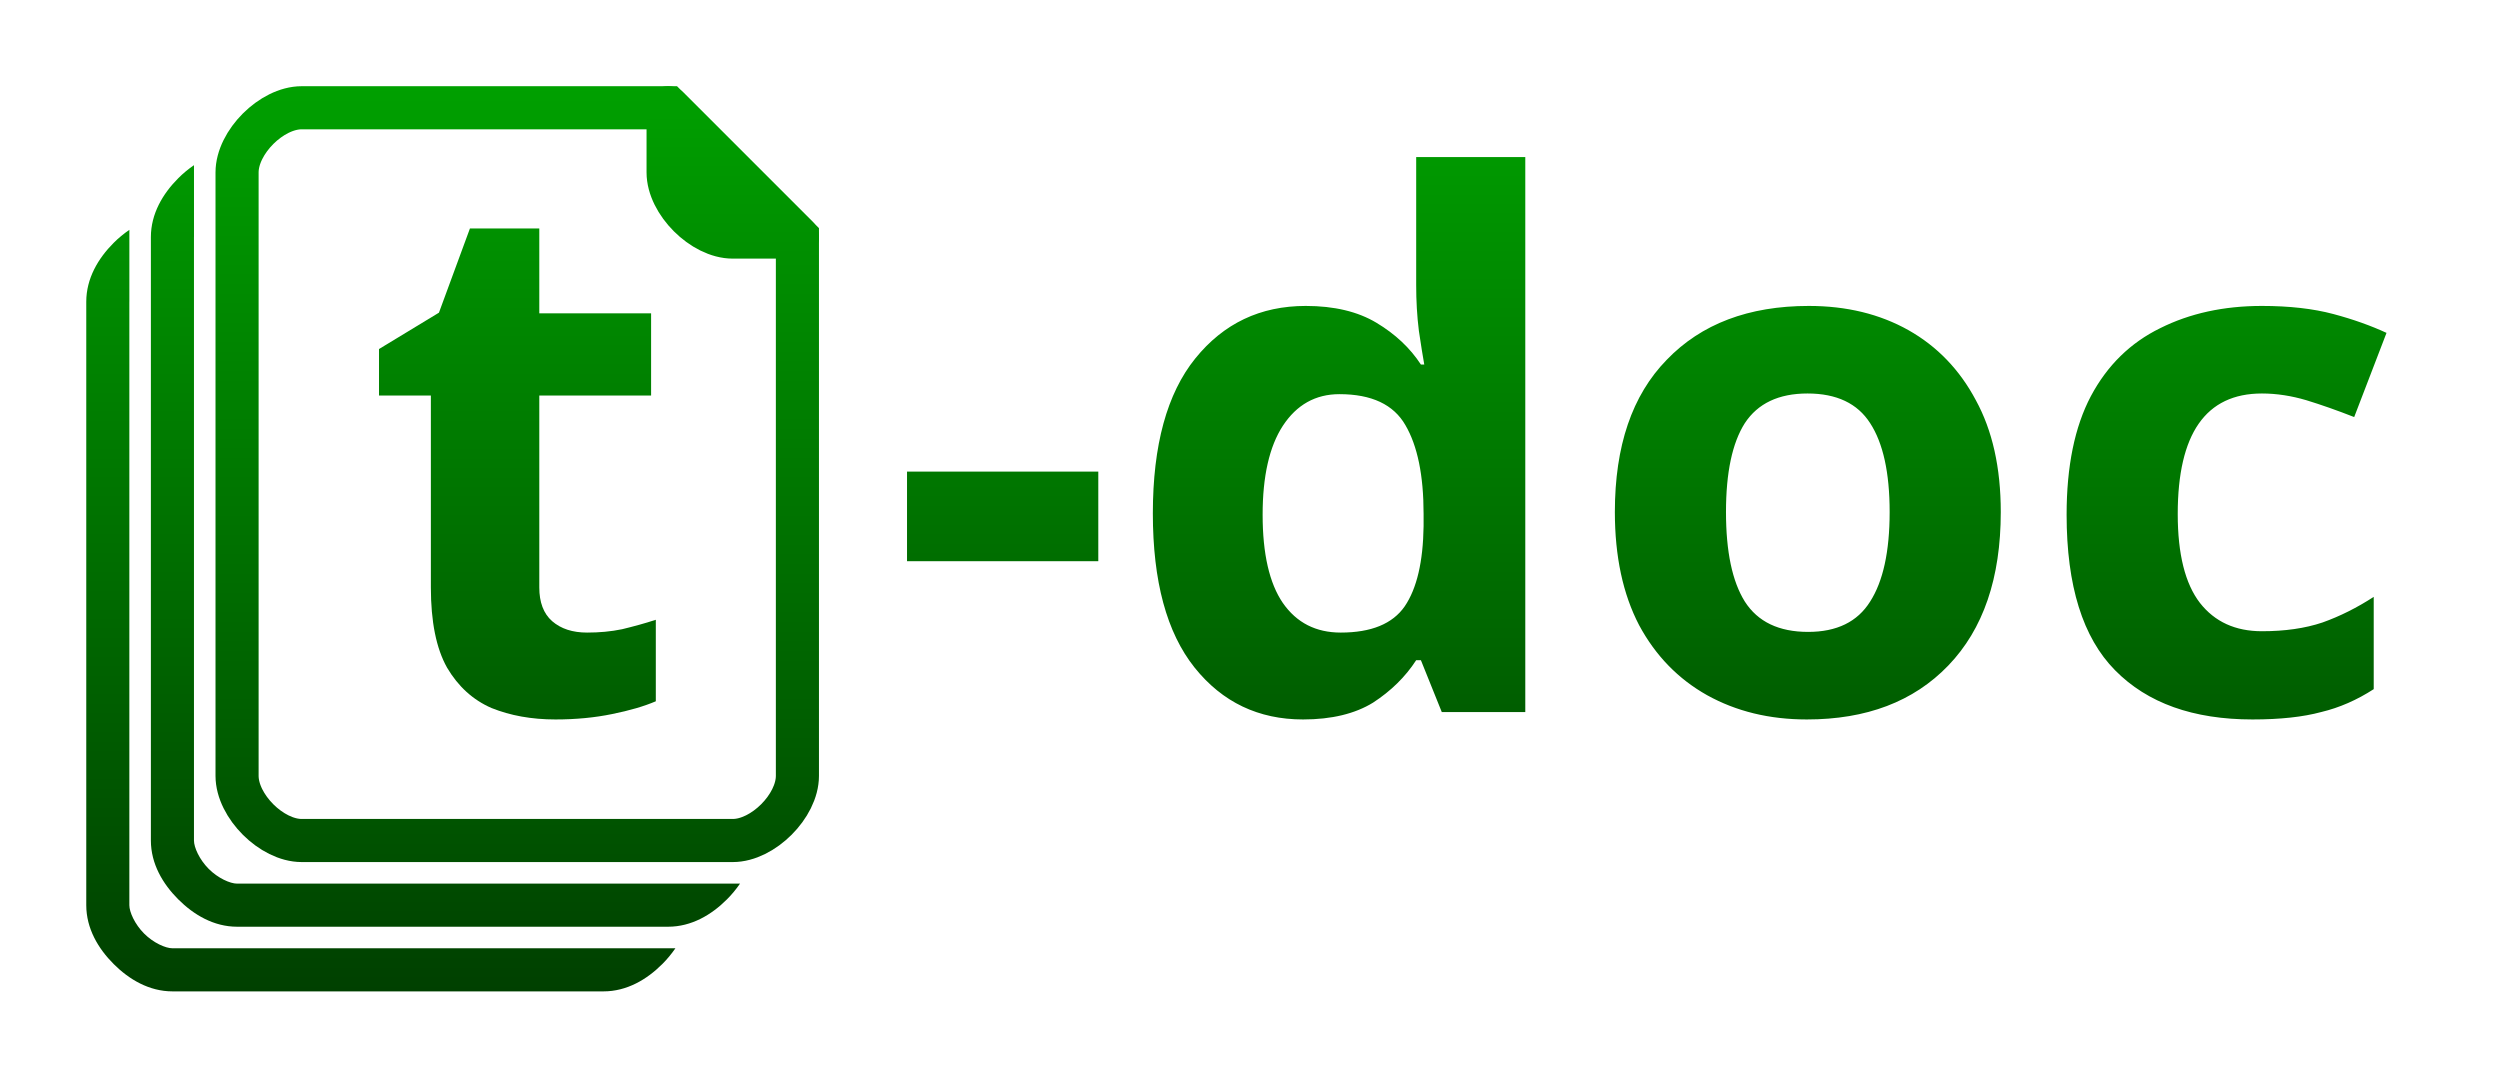
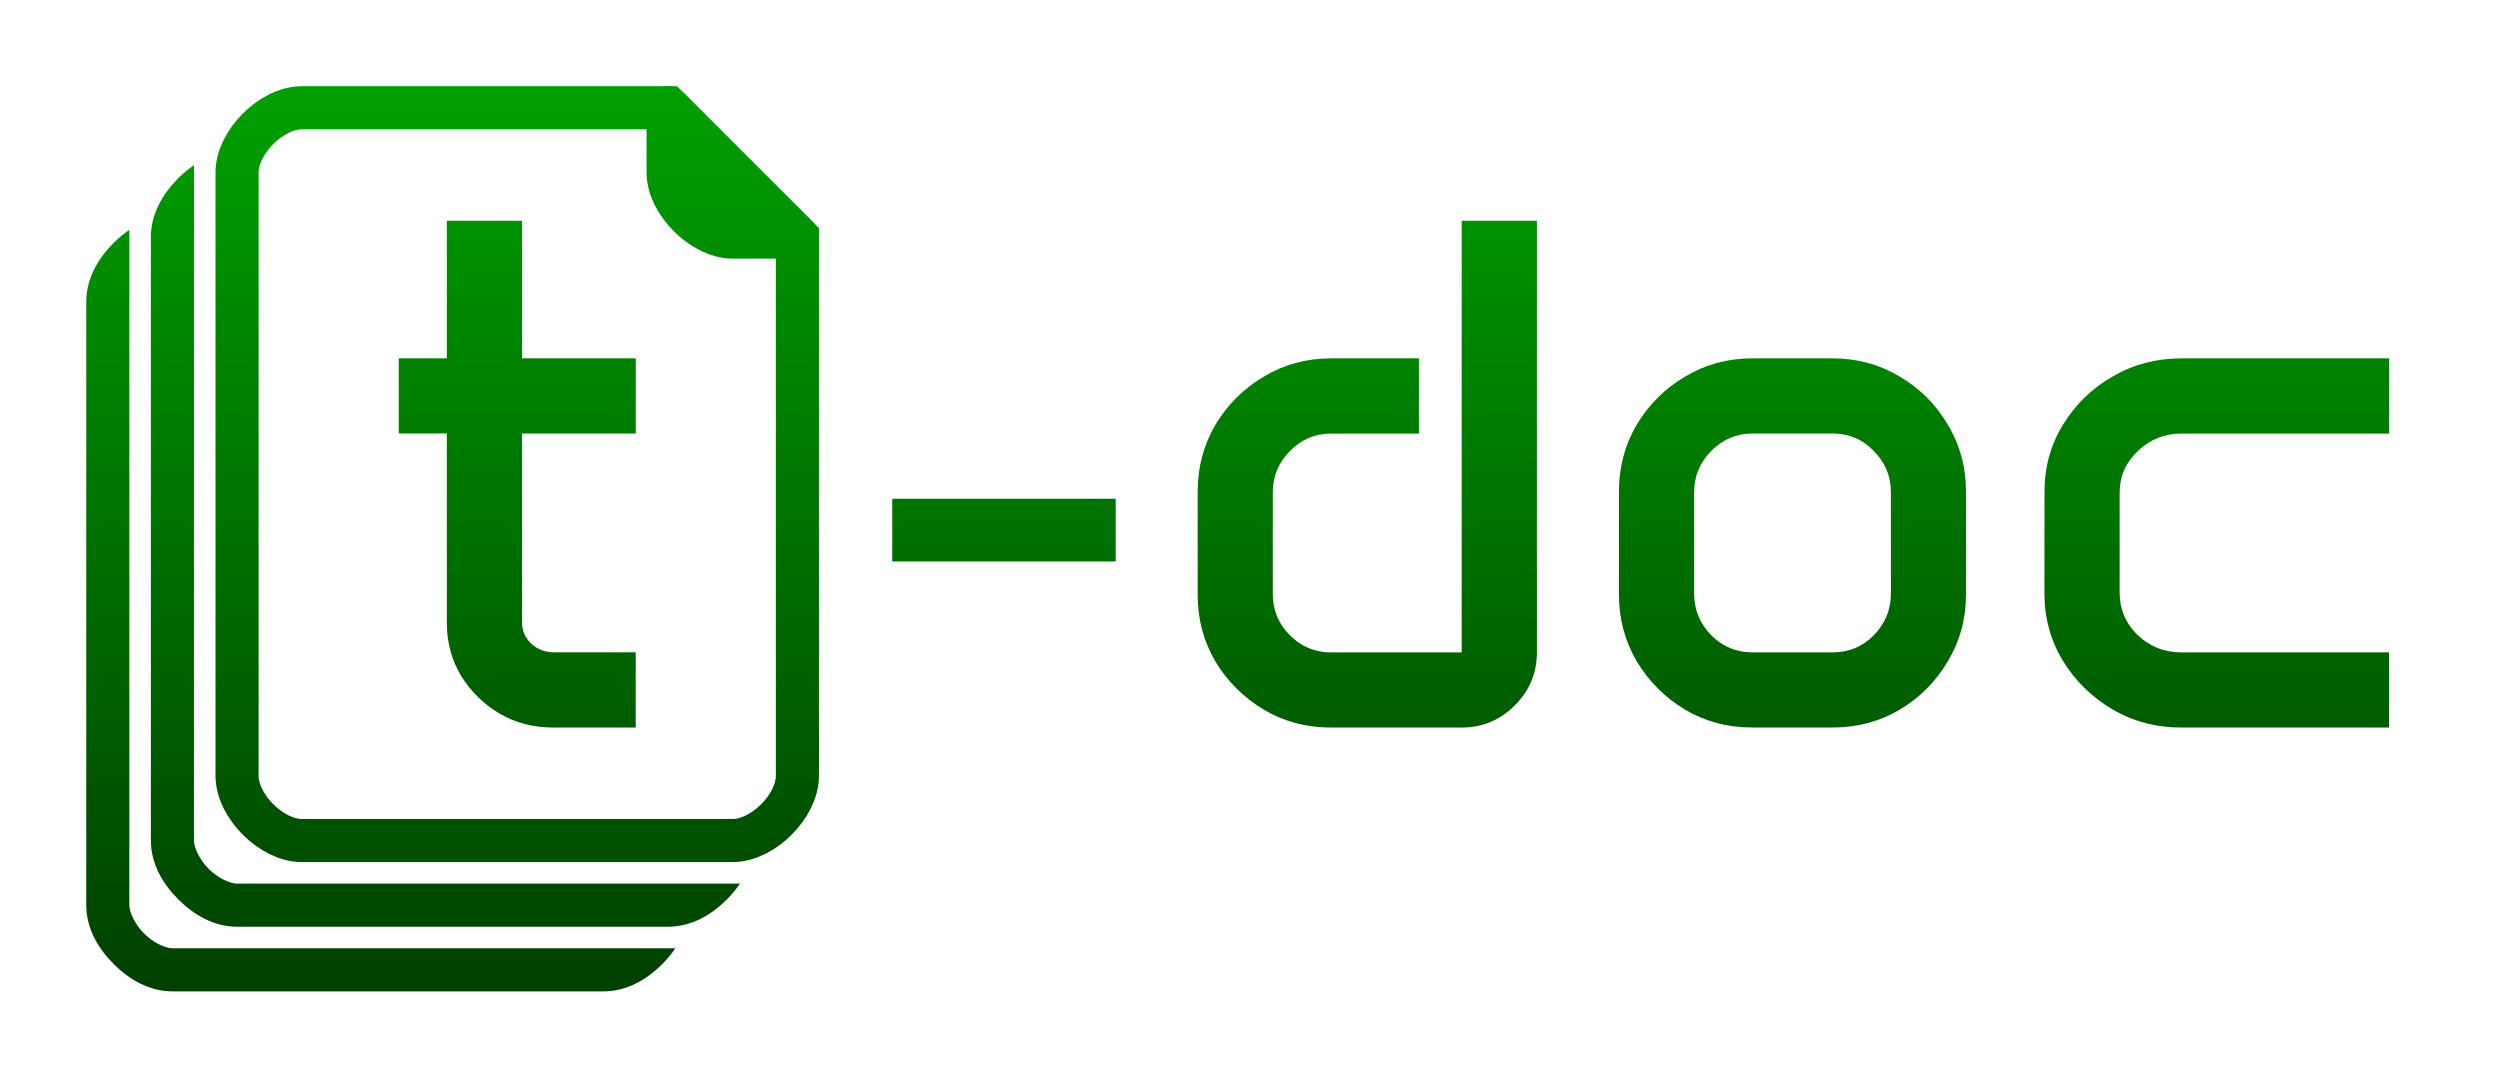
<svg xmlns="http://www.w3.org/2000/svg" xmlns:xlink="http://www.w3.org/1999/xlink" width="58mm" height="25mm" viewBox="0 0 58 25" version="1.1" id="svg1">
  <defs id="defs1">
    <linearGradient id="linearGradient8">
      <stop style="stop-color:#00a000;stop-opacity:1;" offset="0" id="stop9" />
      <stop style="stop-color:#004000;stop-opacity:1;" offset="1" id="stop8" />
    </linearGradient>
-     <linearGradient xlink:href="#linearGradient8" id="linearGradient9" x1="7" y1="10" x2="7" y2="31.5" gradientUnits="userSpaceOnUse" />
+     <linearGradient xlink:href="#linearGradient8" id="linearGradient9" x1="7" y1="10" x2="7" y2="31" gradientUnits="userSpaceOnUse" />
    <linearGradient xlink:href="#linearGradient8" id="linearGradient11" x1="7" y1="10" x2="7" y2="31" gradientUnits="userSpaceOnUse" />
    <linearGradient xlink:href="#linearGradient8" id="linearGradient13" x1="7" y1="10" x2="7" y2="31" gradientUnits="userSpaceOnUse" />
-     <linearGradient xlink:href="#linearGradient8" id="linearGradient23" x1="2" y1="2" x2="2" y2="23" gradientUnits="userSpaceOnUse" />
-     <linearGradient xlink:href="#linearGradient8" id="linearGradient25" x1="2" y1="2" x2="2" y2="23" gradientUnits="userSpaceOnUse" />
+     <linearGradient xlink:href="#linearGradient8" id="linearGradient23" x1="1.73" y1="1.642" x2="1.73" y2="22.642" gradientUnits="userSpaceOnUse" gradientTransform="translate(0.2703933,0.3584338)" />
+     <linearGradient xlink:href="#linearGradient8" id="linearGradient25" x1="2.818" y1="1.642" x2="2.818" y2="22.642" gradientUnits="userSpaceOnUse" gradientTransform="translate(-0.8179108,0.3584347)" />
    <linearGradient xlink:href="#linearGradient8" id="linearGradient1" gradientUnits="userSpaceOnUse" x1="3.5" y1="0.5" x2="3.5" y2="21.5" gradientTransform="translate(-1.499548,1.500139)" />
    <linearGradient xlink:href="#linearGradient8" id="linearGradient7" gradientUnits="userSpaceOnUse" gradientTransform="translate(2.000575,11.00005)" x1="5" y1="-1" x2="5" y2="20" />
  </defs>
  <g id="layer1">
    <g id="g7" transform="translate(-5.000123,-8)">
      <path d="M 17.168,20.5 H 15.5 5.5 c -0.16,0 -0.443,-0.126 -0.658,-0.342 -0.216,-0.216 -0.342,-0.499 -0.342,-0.658 V 5.5 c 0,-8.863e-4 5.09e-4,-0.002 5.17e-4,-0.003 V 3.832 c -0.131,0.09 -0.254,0.191 -0.365,0.303 -0.359,0.359 -0.635,0.825 -0.635,1.365 V 19.5 c 0,0.54 0.276,1.006 0.635,1.365 0.359,0.359 0.825,0.635 1.365,0.635 h 10 c 0.54,0 1.006,-0.275 1.365,-0.635 0.111,-0.111 0.213,-0.234 0.303,-0.365 z" style="fill:url(#linearGradient1);fill-rule:evenodd" id="path7" transform="translate(5.000123,8)" />
      <path d="M 20.669,30 H 19 9.001 c -0.16,0 -0.443,-0.126 -0.658,-0.342 -0.216,-0.216 -0.342,-0.499 -0.342,-0.658 V 15 c 0,-8.86e-4 5.09e-4,-0.002 5.17e-4,-0.003 v -1.665 c -0.131,0.09 -0.254,0.191 -0.365,0.303 -0.359,0.359 -0.635,0.825 -0.635,1.365 V 29 c 0,0.54 0.276,1.006 0.635,1.365 0.359,0.359 0.825,0.635 1.365,0.635 h 10 c 0.54,0 1.006,-0.275 1.365,-0.635 0.111,-0.111 0.213,-0.234 0.303,-0.365 z" style="fill:url(#linearGradient7);fill-rule:evenodd" id="path7-7" />
      <path id="rect1" style="fill:none;fill-opacity:1;fill-rule:evenodd;stroke:url(#linearGradient9)" d="m 12,10.5 h 8.5 l 3,3 V 26 c 0,0.7 -0.8,1.5 -1.5,1.5 H 12 c -0.7,0 -1.5,-0.8 -1.5,-1.5 V 12 c 0,-0.7 0.8,-1.5 1.5,-1.5 z" />
      <path style="display:inline;fill:url(#linearGradient13);fill-opacity:1;fill-rule:evenodd;stroke:url(#linearGradient11);stroke-width:1;stroke-linecap:round;stroke-linejoin:round;stroke-dasharray:none;stroke-opacity:1" d="M 23.5,13.5 H 22 c -0.7,0 -1.5,-0.8 -1.5,-1.5 v -1.5 z" id="path2" />
    </g>
-     <text xml:space="preserve" style="font-style:normal;font-variant:normal;font-weight:bold;font-stretch:normal;font-size:16.933px;line-height:125%;font-family:'Noto Sans';-inkscape-font-specification:'Noto Sans, Bold';font-variant-ligatures:normal;font-variant-caps:normal;font-variant-numeric:normal;font-variant-east-asian:normal;letter-spacing:0px;word-spacing:0px;fill:url(#linearGradient25);fill-opacity:1;stroke:none;stroke-width:0.265px;stroke-linecap:butt;stroke-linejoin:miter;stroke-opacity:0" x="20.526" y="16.52" id="doc">
-       <tspan style="font-style:normal;font-variant:normal;font-weight:bold;font-stretch:normal;font-size:16.933px;font-family:'Noto Sans';-inkscape-font-specification:'Noto Sans, Bold';font-variant-ligatures:normal;font-variant-caps:normal;font-variant-numeric:normal;font-variant-east-asian:normal;fill:url(#linearGradient25);fill-opacity:1;stroke:none;stroke-width:0.265px;stroke-opacity:0" x="20.526" y="16.52" id="tspan2">-doc</tspan>
-     </text>
-     <text xml:space="preserve" style="font-style:normal;font-variant:normal;font-weight:bold;font-stretch:normal;font-size:16.933px;line-height:125%;font-family:'Noto Sans';-inkscape-font-specification:'Noto Sans, Bold';font-variant-ligatures:normal;font-variant-caps:normal;font-variant-numeric:normal;font-variant-east-asian:normal;letter-spacing:0px;word-spacing:0px;fill:url(#linearGradient23);fill-opacity:1;stroke:none;stroke-width:0.265px;stroke-linecap:butt;stroke-linejoin:miter;stroke-opacity:0" x="8.402" y="16.52" id="t">
-       <tspan id="tspan1-3" style="font-style:normal;font-variant:normal;font-weight:bold;font-stretch:normal;font-size:16.933px;font-family:'Noto Sans';-inkscape-font-specification:'Noto Sans, Bold';font-variant-ligatures:normal;font-variant-caps:normal;font-variant-numeric:normal;font-variant-east-asian:normal;fill:url(#linearGradient23);fill-opacity:1;stroke:none;stroke-width:0.265px;stroke-opacity:0" x="8.402" y="16.52">t</tspan>
-     </text>
+     <path d="m 20.7,11.571 h 5.184 v 1.455 h -5.184 z m 7.086,-0.165 q 0,-0.852 0.413,-1.554 0.422,-0.703 1.124,-1.116 0.703,-0.422 1.554,-0.422 h 2.042 v 1.745 h -2.042 q -0.554,0 -0.951,0.405 -0.397,0.397 -0.397,0.959 v 2.365 q 0,0.554 0.397,0.951 0.397,0.397 0.951,0.397 h 3.034 V 5.121 h 1.745 V 15.134 q 0,0.719 -0.513,1.232 -0.513,0.513 -1.232,0.513 h -3.034 q -0.852,0 -1.554,-0.413 -0.703,-0.422 -1.124,-1.116 -0.413,-0.703 -0.413,-1.546 z m 9.773,0 q 0,-0.852 0.413,-1.554 0.422,-0.703 1.124,-1.116 0.703,-0.422 1.554,-0.422 h 1.869 q 0.852,0 1.554,0.422 0.703,0.413 1.116,1.116 0.422,0.703 0.422,1.554 v 2.381 q 0,0.852 -0.422,1.554 -0.413,0.703 -1.116,1.124 -0.703,0.413 -1.554,0.413 h -1.869 q -0.852,0 -1.554,-0.413 -0.703,-0.422 -1.124,-1.124 -0.413,-0.703 -0.413,-1.554 z m 1.745,2.365 q 0,0.562 0.397,0.967 0.397,0.397 0.951,0.397 h 1.869 q 0.562,0 0.951,-0.397 0.397,-0.405 0.397,-0.967 V 11.422 q 0,-0.562 -0.397,-0.959 -0.389,-0.405 -0.951,-0.405 h -1.869 q -0.554,0 -0.951,0.405 -0.397,0.397 -0.397,0.959 z m 8.128,-2.365 q 0,-0.852 0.43,-1.554 0.43,-0.703 1.149,-1.116 0.719,-0.422 1.596,-0.422 h 4.82 v 1.745 h -4.82 q -0.587,0 -1.009,0.405 -0.422,0.397 -0.422,0.967 v 2.323 q 0,0.571 0.413,0.976 0.422,0.405 1.017,0.405 h 4.82 V 16.879 h -4.82 q -0.876,0 -1.596,-0.422 -0.719,-0.422 -1.149,-1.124 -0.43,-0.711 -0.43,-1.563 z" id="doc" style="font-size:16.933px;line-height:125%;font-family:Anta;-inkscape-font-specification:'Anta, Normal';letter-spacing:0px;word-spacing:0px;fill:url(#linearGradient25);stroke-width:0.265px;stroke-opacity:0" aria-label="-doc" />
+     <path d="M 9.251,8.313 H 10.367 V 5.121 h 1.745 v 3.192 h 2.638 v 1.745 h -2.638 v 4.39 q 0,0.281 0.215,0.488 0.223,0.198 0.529,0.198 h 1.893 V 16.879 h -1.918 q -0.678,0 -1.24,-0.322 -0.554,-0.331 -0.893,-0.876 -0.331,-0.554 -0.331,-1.224 V 10.057 H 9.251 Z" id="t" style="font-size:16.933px;line-height:125%;font-family:Anta;-inkscape-font-specification:'Anta, Normal';letter-spacing:0px;word-spacing:0px;fill:url(#linearGradient23);stroke-width:0.265px;stroke-opacity:0" aria-label="t" />
  </g>
</svg>
